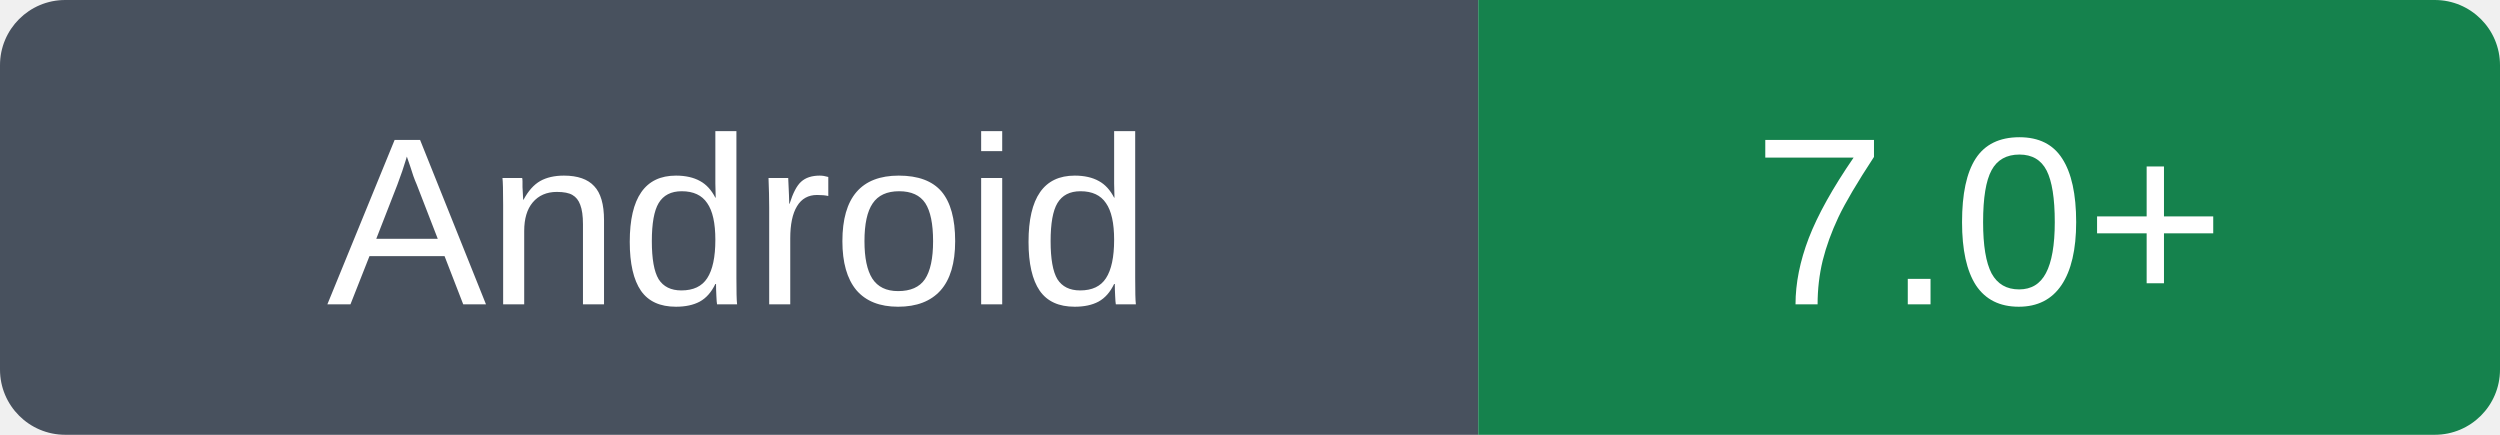
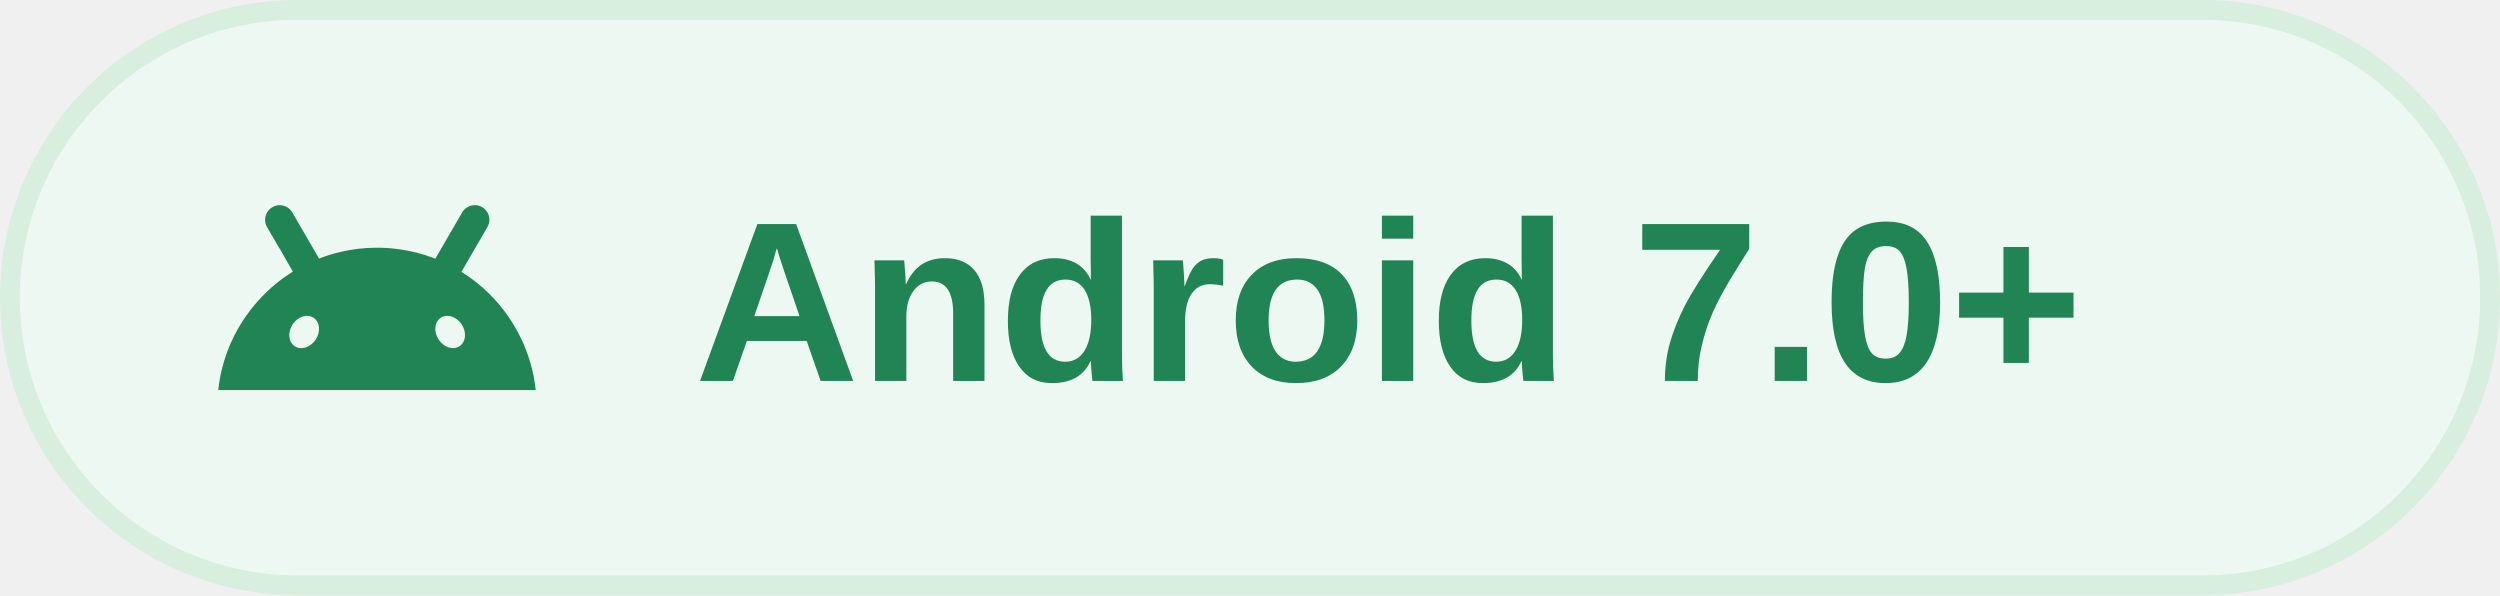
- <svg xmlns="http://www.w3.org/2000/svg" width="115" height="20" role="img" aria-label="Android: 7.0+">
-   <clipPath id="r">
-     <rect width="115" height="20" rx="3" />
-   </clipPath>
-   <g clip-path="url(#r)">
-     <rect width="68" height="20" fill="#48515e" />
-     <rect x="68" width="47" height="20" fill="#15824d" />
+ <svg xmlns="http://www.w3.org/2000/svg" width="126" height="30" viewBox="0 0 126 30" role="img" aria-label="Android 7.0 and above">
+   <rect x=".5" y=".5" width="125" height="29" rx="14.5" fill="#EEF8F2" stroke="#D8EEDF" />
+   <g color="#218454" transform="translate(11 7) scale(.666667)">
+     <path d="M18.439 5.559c-.675 1.166-1.352 2.332-2.027 3.498-.037-.015-.074-.029-.111-.043-1.825-.696-3.484-.8-4.42-.787-1.855.018-3.354.464-4.26.82-.084-.149-1.753-3.021-2.022-3.486a1.145 1.145 0 0 0-.141-.191c-.331-.364-.905-.486-1.379-.203-.475.282-.714.936-.389 1.502 1.947 3.37-.097-.216 1.947 3.359.017.031-.495.264-1.393 1.018C2.899 12.176.452 14.772 0 18.99h24c-.119-1.111-.369-2.099-.746-3.068-.744-1.912-1.843-3.293-2.74-4.184a12.105 12.105 0 0 0-2.131-1.688c.659-1.122 1.312-2.256 1.965-3.385.208-.361.189-.796-.008-1.119a1.1 1.1 0 0 0-.852-.533c-.522-.054-.939.313-1.049.545zm-.039 8.461c.394.593.324 1.331-.156 1.65-.48.32-1.188.099-1.582-.494-.394-.593-.324-1.331.156-1.65.473-.315 1.181-.109 1.582.494zM7.207 13.527c.48.32.551 1.058.156 1.65-.394.593-1.104.814-1.584.494-.48-.32-.55-1.058-.156-1.65.401-.602 1.109-.811 1.584-.494z" fill="currentColor" />
  </g>
-   <g fill="#fff" font-family="Verdana,Arial,sans-serif" font-size="11" text-anchor="middle">
-     <text x="34.0" y="14">Android</text>
-     <text x="91.5" y="14">7.0+</text>
-   </g>
+   <text x="35" y="19.2" fill="#218454" font-family="-apple-system,BlinkMacSystemFont,Segoe UI,Arial,sans-serif" font-size="11.5" font-weight="600">Android 7.0+</text>
</svg>
